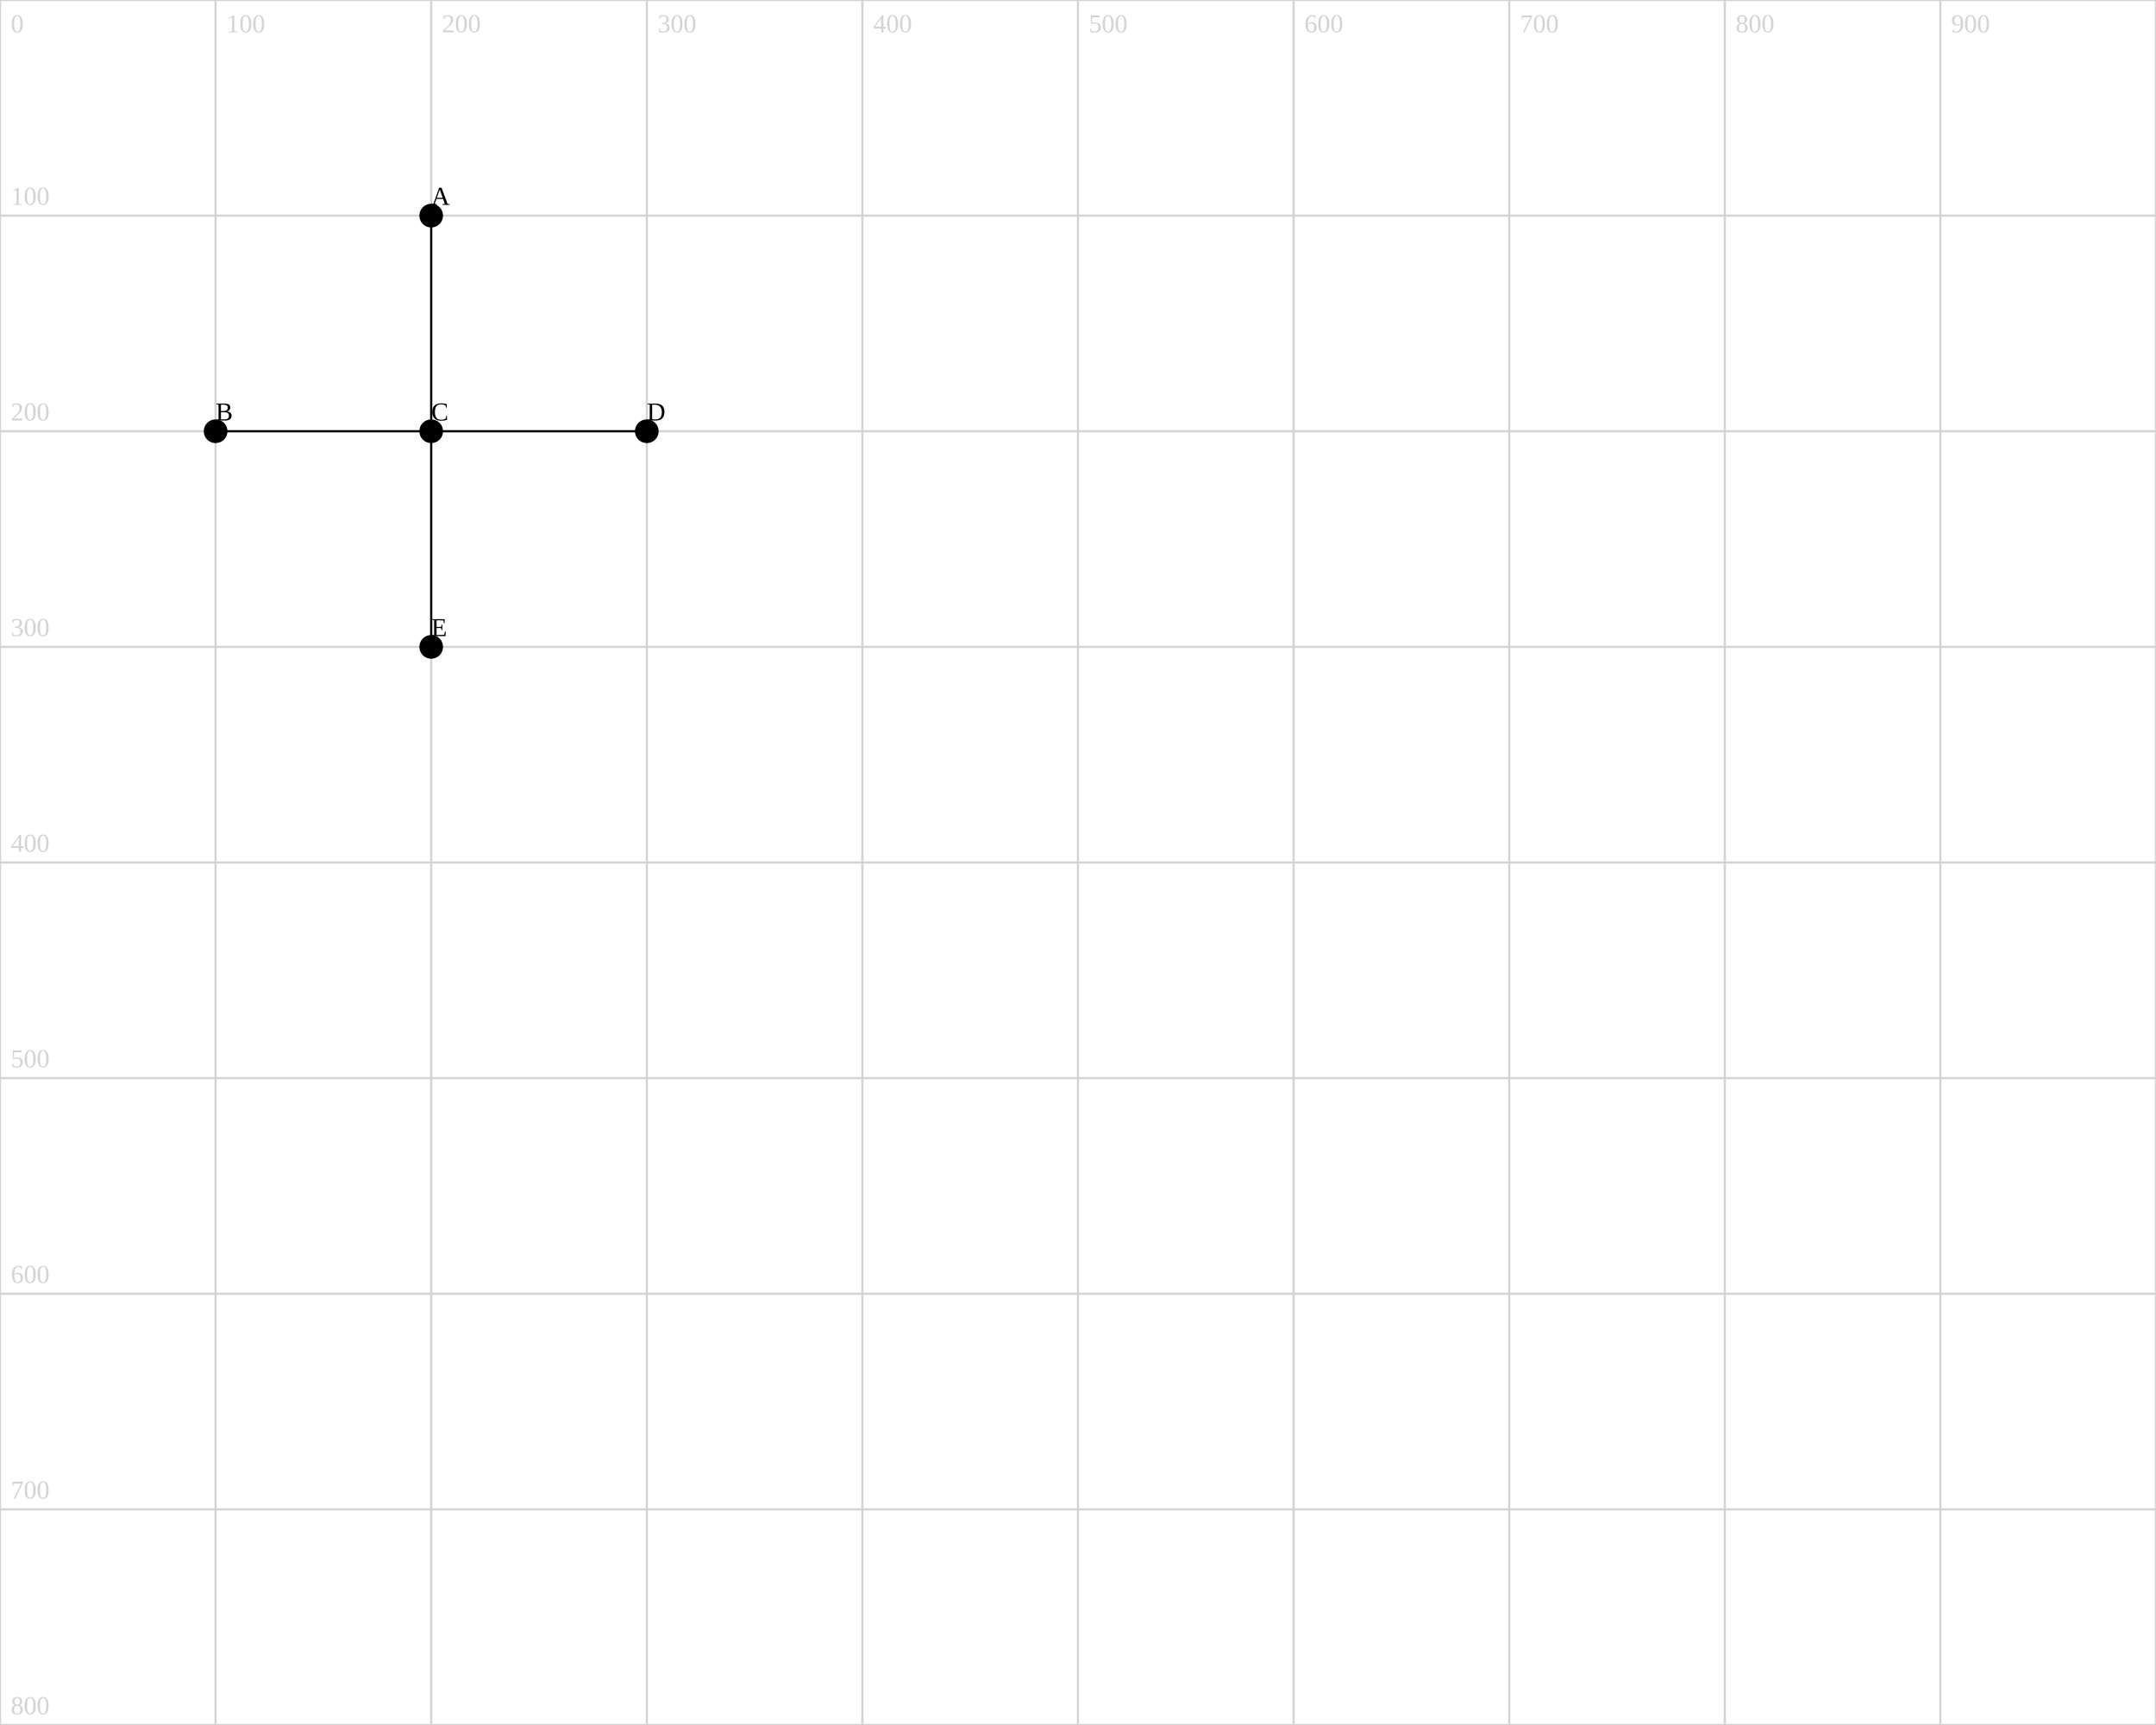
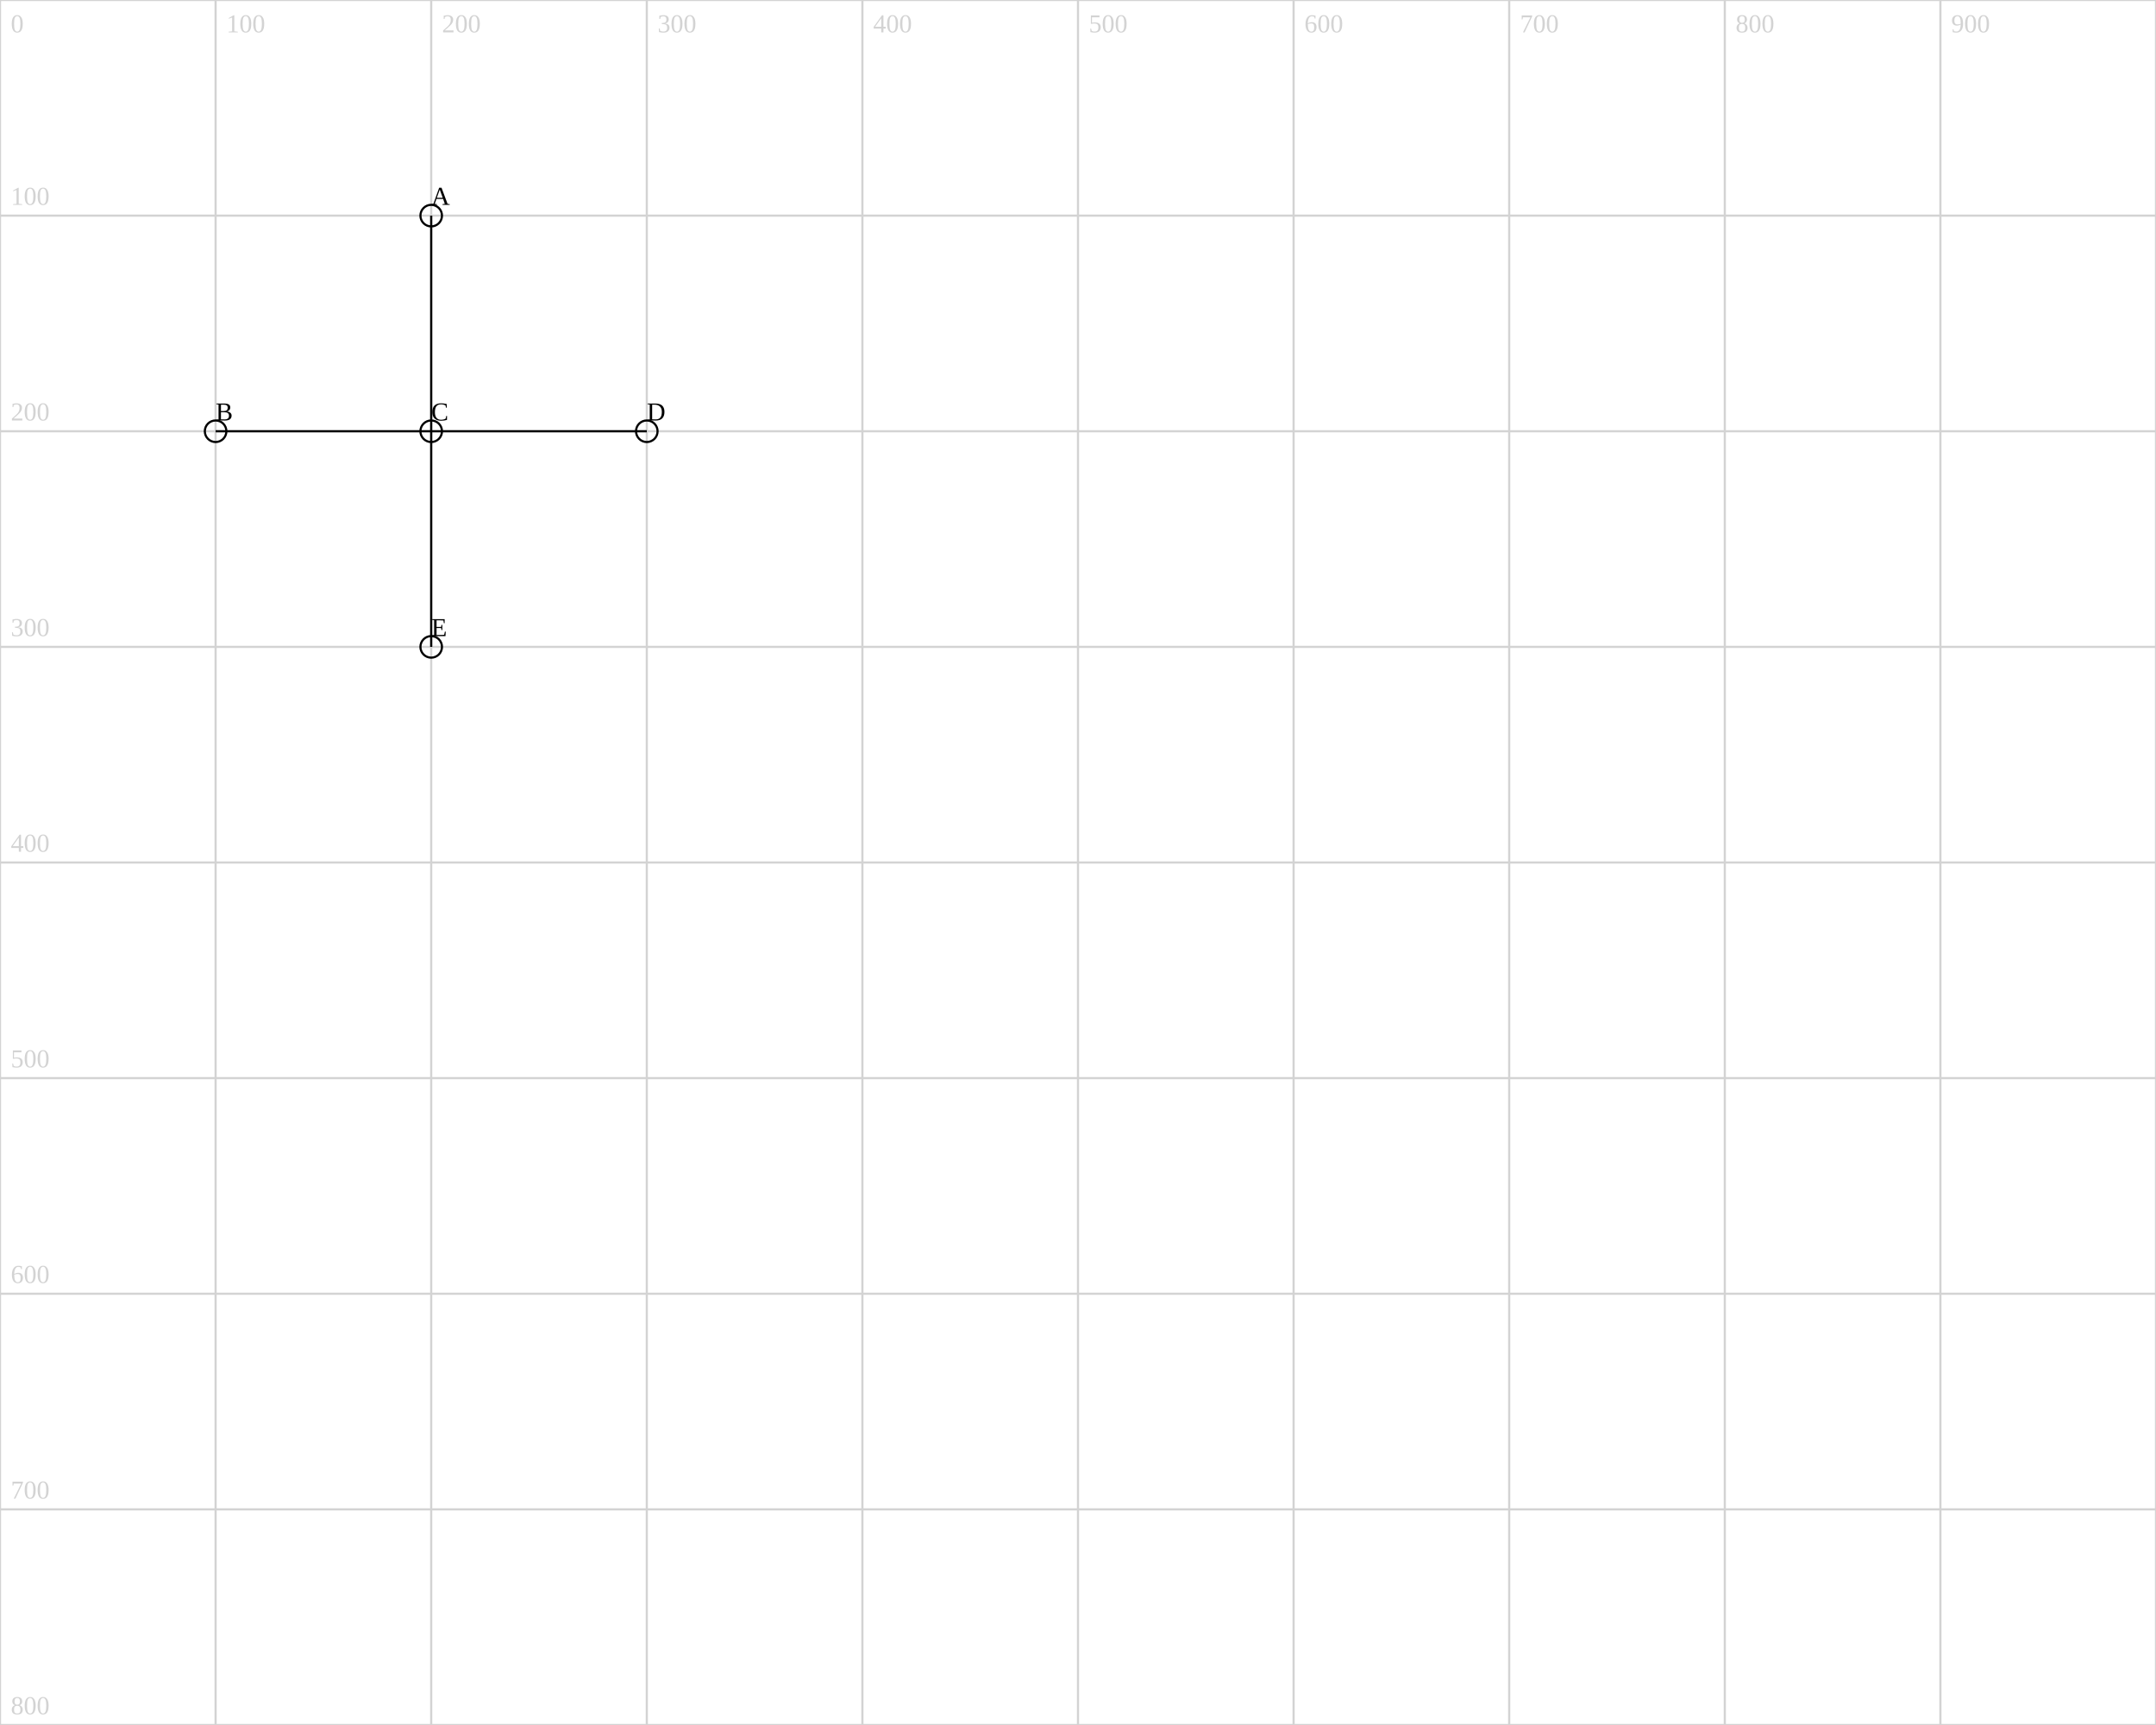
<svg xmlns="http://www.w3.org/2000/svg" version="1.1" width="1000" height="800">
  <line x1="0" y1="0" x2="1000" y2="0" stroke="lightgrey" />
  <text x="5" y="-5" fill="lightgrey">0</text>
  <line x1="0" y1="100" x2="1000" y2="100" stroke="lightgrey" />
  <text x="5" y="95" fill="lightgrey">100</text>
  <line x1="0" y1="200" x2="1000" y2="200" stroke="lightgrey" />
  <text x="5" y="195" fill="lightgrey">200</text>
  <line x1="0" y1="300" x2="1000" y2="300" stroke="lightgrey" />
  <text x="5" y="295" fill="lightgrey">300</text>
  <line x1="0" y1="400" x2="1000" y2="400" stroke="lightgrey" />
  <text x="5" y="395" fill="lightgrey">400</text>
  <line x1="0" y1="500" x2="1000" y2="500" stroke="lightgrey" />
  <text x="5" y="495" fill="lightgrey">500</text>
  <line x1="0" y1="600" x2="1000" y2="600" stroke="lightgrey" />
  <text x="5" y="595" fill="lightgrey">600</text>
  <line x1="0" y1="700" x2="1000" y2="700" stroke="lightgrey" />
  <text x="5" y="695" fill="lightgrey">700</text>
  <line x1="0" y1="800" x2="1000" y2="800" stroke="lightgrey" />
  <text x="5" y="795" fill="lightgrey">800</text>
  <line x1="0" y1="0" x2="0" y2="800" stroke="lightgrey" />
  <text x="5" y="15" fill="lightgrey">0</text>
  <line x1="100" y1="0" x2="100" y2="800" stroke="lightgrey" />
  <text x="105" y="15" fill="lightgrey">100</text>
  <line x1="200" y1="0" x2="200" y2="800" stroke="lightgrey" />
  <text x="205" y="15" fill="lightgrey">200</text>
  <line x1="300" y1="0" x2="300" y2="800" stroke="lightgrey" />
  <text x="305" y="15" fill="lightgrey">300</text>
  <line x1="400" y1="0" x2="400" y2="800" stroke="lightgrey" />
  <text x="405" y="15" fill="lightgrey">400</text>
  <line x1="500" y1="0" x2="500" y2="800" stroke="lightgrey" />
  <text x="505" y="15" fill="lightgrey">500</text>
  <line x1="600" y1="0" x2="600" y2="800" stroke="lightgrey" />
  <text x="605" y="15" fill="lightgrey">600</text>
  <line x1="700" y1="0" x2="700" y2="800" stroke="lightgrey" />
  <text x="705" y="15" fill="lightgrey">700</text>
  <line x1="800" y1="0" x2="800" y2="800" stroke="lightgrey" />
  <text x="805" y="15" fill="lightgrey">800</text>
  <line x1="900" y1="0" x2="900" y2="800" stroke="lightgrey" />
  <text x="905" y="15" fill="lightgrey">900</text>
  <line x1="1000" y1="0" x2="1000" y2="800" stroke="lightgrey" />
  <text x="1005" y="15" fill="lightgrey">1000</text>
-   <circle cx="200" cy="100" r="5" fill="black" stroke="black" stroke-width="1" />
+   <circle cx="200" cy="100" r="5" fill="none" stroke="black" stroke-width="1" />
  <text x="200" y="95" fill="black">A</text>
-   <circle cx="100" cy="200" r="5" fill="black" stroke="black" stroke-width="1" />
+   <circle cx="100" cy="200" r="5" fill="none" stroke="black" stroke-width="1" />
  <text x="100" y="195" fill="black">B</text>
-   <circle cx="200" cy="200" r="5" fill="black" stroke="black" stroke-width="1" />
+   <circle cx="200" cy="200" r="5" fill="none" stroke="black" stroke-width="1" />
  <text x="200" y="195" fill="black">C</text>
-   <circle cx="300" cy="200" r="5" fill="black" stroke="black" stroke-width="1" />
+   <circle cx="300" cy="200" r="5" fill="none" stroke="black" stroke-width="1" />
  <text x="300" y="195" fill="black">D</text>
-   <circle cx="200" cy="300" r="5" fill="black" stroke="black" stroke-width="1" />
+   <circle cx="200" cy="300" r="5" fill="none" stroke="black" stroke-width="1" />
  <text x="200" y="295" fill="black">E</text>
  <line x1="200" y1="100" x2="200" y2="200" stroke="black" />
  <line x1="100" y1="200" x2="200" y2="200" stroke="black" />
  <line x1="200" y1="200" x2="300" y2="200" stroke="black" />
  <line x1="200" y1="200" x2="200" y2="300" stroke="black" />
</svg>
